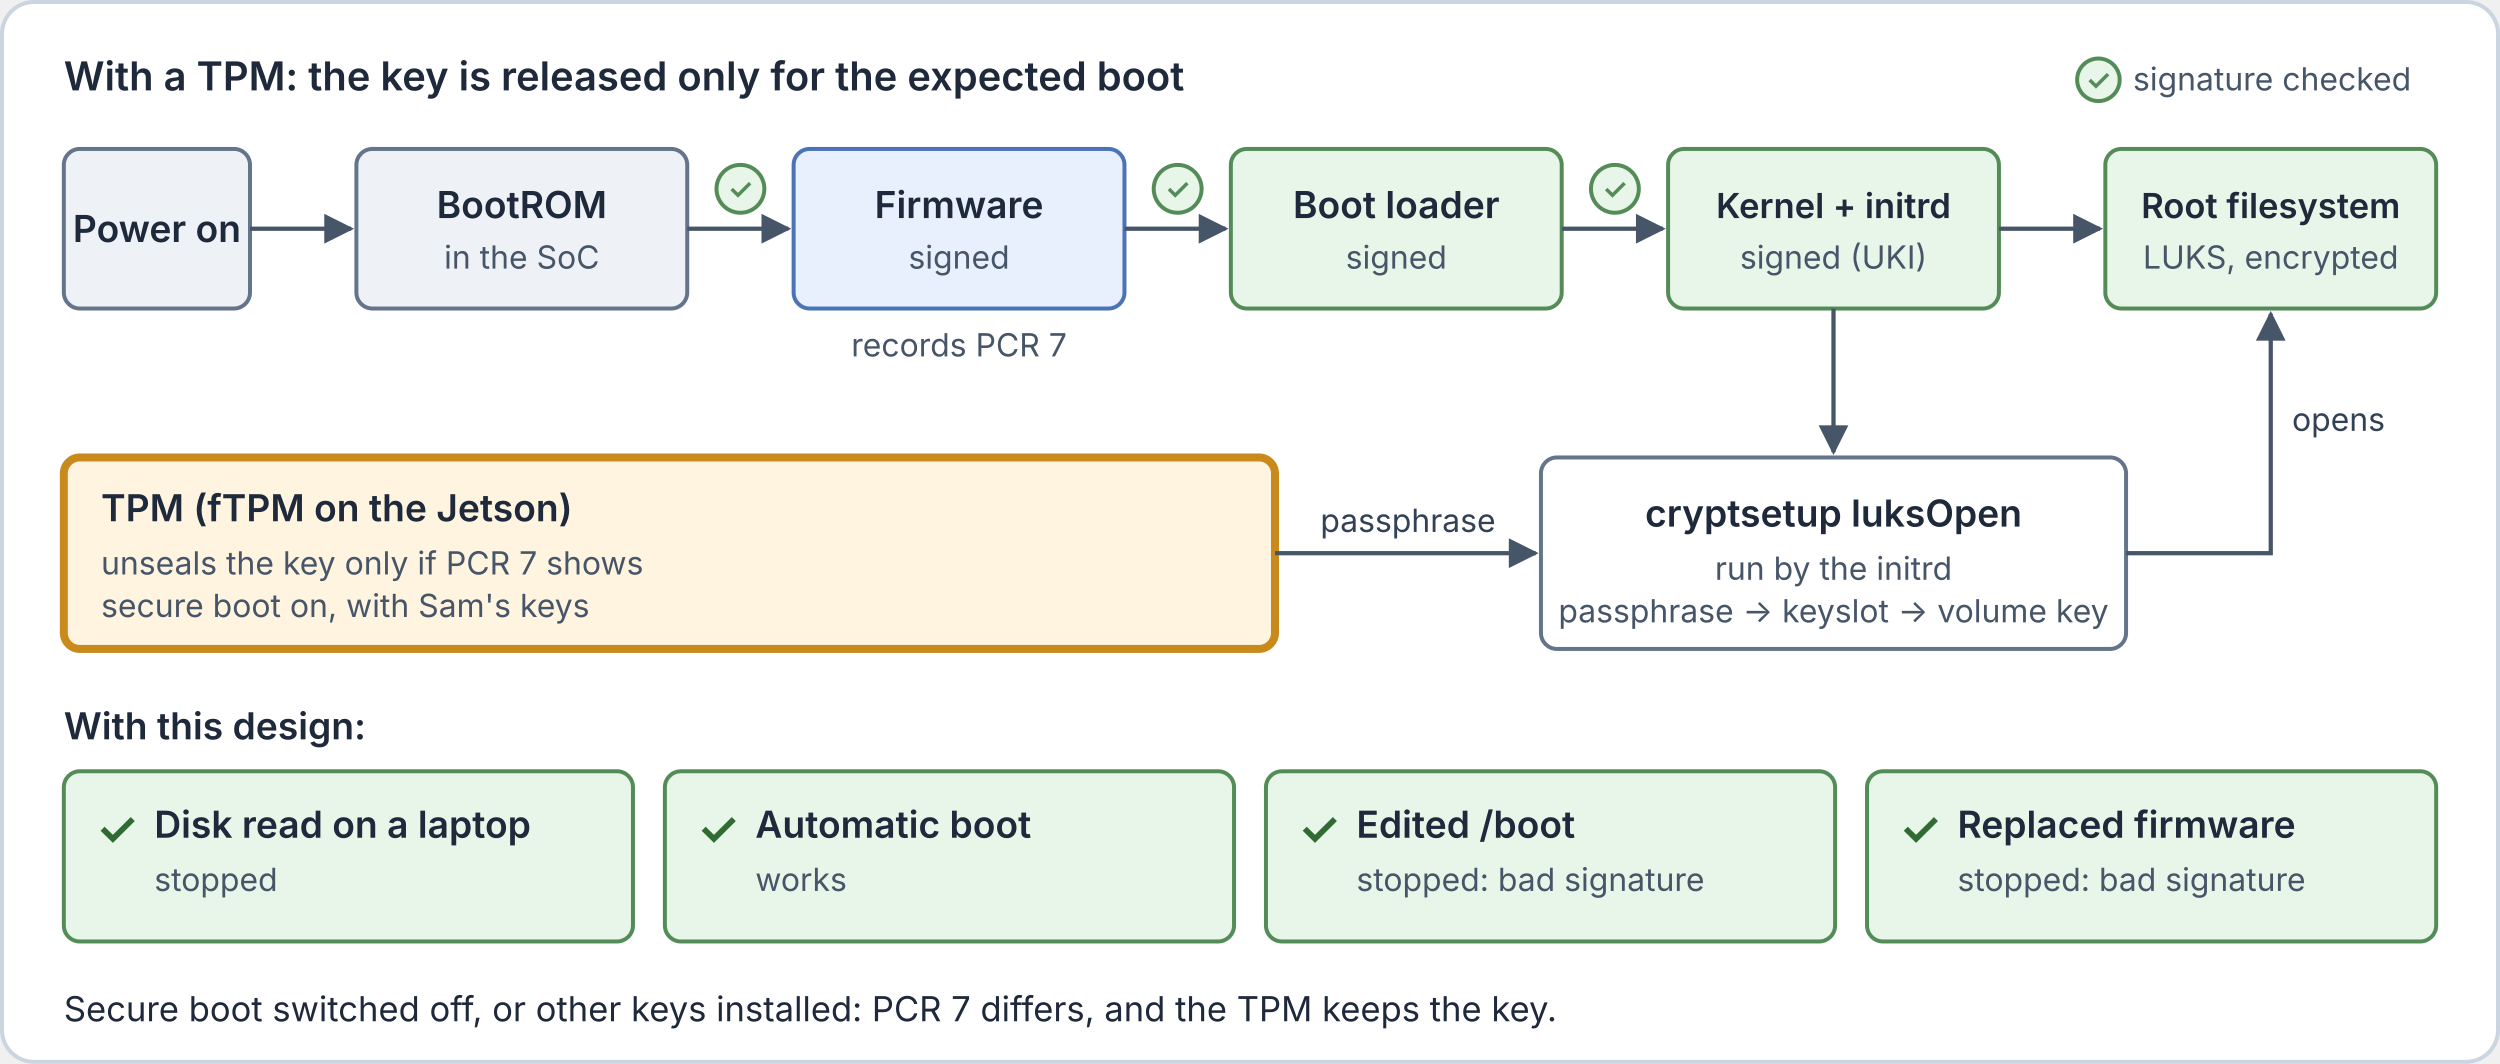
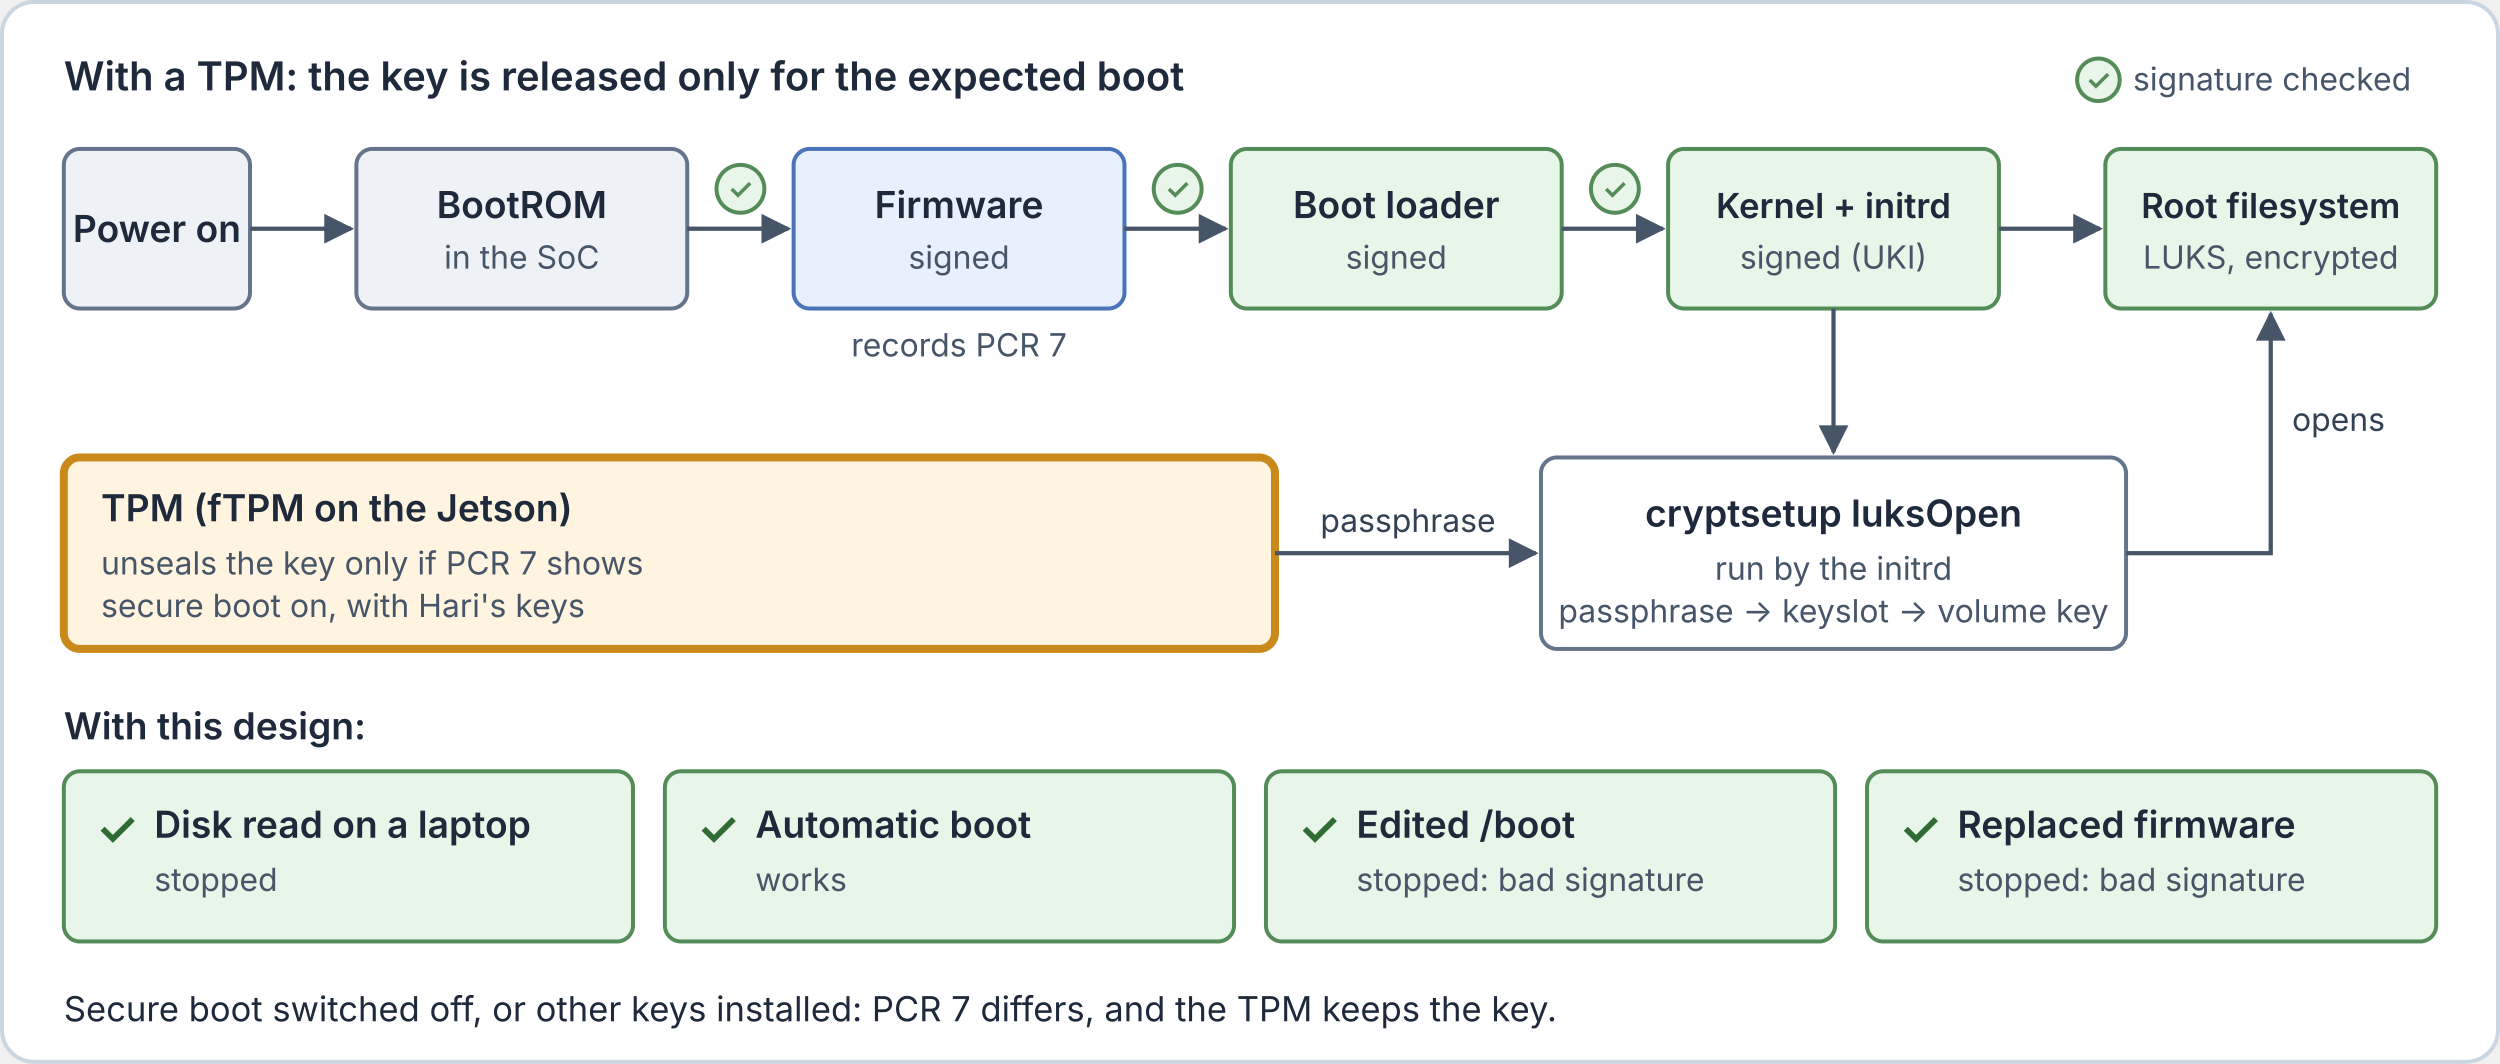
<svg xmlns="http://www.w3.org/2000/svg" viewBox="0 0 940 400" width="940" height="400">
  <style>
    text { font-family: Inter, "Segoe UI", Helvetica, Arial, sans-serif; font-size: 14px; fill: #1e293b; }
    .t { font-weight: 600; }
    .h { font-weight: 600; font-size: 15px; }
    .s { font-size: 12px; fill: #475569; }
    .c { text-anchor: middle; }
    .red { fill: #b42318; }
    .green { fill: #2f6b33; }
    rect { stroke-width: 1.5; }
    .bg { fill: #ffffff; stroke: #cbd5e1; }
    .hw { fill: #eef2f6; stroke: #64748b; }
    .fw { fill: #e8f0fe; stroke: #4a73b8; }
    .os { fill: #e8f5e9; stroke: #548c58; }
    .sec { fill: #f3e8ff; stroke: #9160b8; }
    .key { fill: #fff4e0; stroke: #c98a1b; }
    .w { fill: #ffffff; stroke: #64748b; }
    .bad { fill: #fdecea; stroke: #c0392b; }
    .ok { fill: #e8f5e9; stroke: #548c58; }
    .new { stroke: #c98a1b; stroke-width: 3; }
    .ar { stroke: #475569; stroke-width: 1.6; fill: none; marker-end: url(#a); }
    .lbl { font-size: 12px; fill: #334155; }
  </style>
  <defs>
    <marker id="a" viewBox="0 0 10 10" refX="9" refY="5" markerWidth="7" markerHeight="7" orient="auto">
      <path d="M0,0 L10,5 L0,10 z" fill="#475569" />
    </marker>
  </defs>
  <rect class="bg" x="0.75" y="0.75" width="938.5" height="398.5" rx="12" />
  <text class="h" x="24" y="34">With a TPM: the key is released only for the expected boot</text>
  <text class="s" x="802" y="34">signature checked</text>
  <circle cx="789" cy="30" r="8" fill="#e8f5e9" stroke="#548c58" stroke-width="1.5" />
  <text class="c t" x="789" y="34" style="font-size:11px;fill:#548c58">✓</text>
  <rect class="hw" x="24.0" y="56" width="70.0" height="60" rx="6" />
  <text class="c t" x="59.0" y="91" style="font-size:14px">Power on</text>
  <rect class="hw" x="134.0" y="56" width="124.4" height="60" rx="6" />
  <text class="c t" x="196.2" y="82" style="font-size:14px">BootROM</text>
  <text class="c s" x="196.2" y="101">in the SoC</text>
  <rect class="fw" x="298.4" y="56" width="124.4" height="60" rx="6" />
  <text class="c t" x="360.6" y="82" style="font-size:14px">Firmware</text>
  <text class="c s" x="360.6" y="101">signed</text>
  <rect class="os" x="462.8" y="56" width="124.4" height="60" rx="6" />
  <text class="c t" x="525.0" y="82" style="font-size:14px">Boot loader</text>
  <text class="c s" x="525.0" y="101">signed</text>
  <rect class="os" x="627.2" y="56" width="124.4" height="60" rx="6" />
  <text class="c t" x="689.4" y="82" style="font-size:13px">Kernel + initrd</text>
  <text class="c s" x="689.4" y="101">signed (UKI)</text>
  <rect class="os" x="791.6" y="56" width="124.4" height="60" rx="6" />
  <text class="c t" x="853.8" y="82" style="font-size:13px">Root filesystem</text>
  <text class="c s" x="853.8" y="101">LUKS, encrypted</text>
  <path class="ar" d="M94.0,86.0 H132.0" />
  <path class="ar" d="M258.4,86.0 H296.4" />
  <circle cx="278.4" cy="71.0" r="9" fill="#e8f5e9" stroke="#548c58" stroke-width="1.5" />
  <text class="c t" x="278.4" y="75.0" style="font-size:11px;fill:#548c58">✓</text>
  <path class="ar" d="M422.8,86.0 H460.8" />
  <circle cx="442.8" cy="71.0" r="9" fill="#e8f5e9" stroke="#548c58" stroke-width="1.5" />
  <text class="c t" x="442.8" y="75.0" style="font-size:11px;fill:#548c58">✓</text>
  <path class="ar" d="M587.2,86.0 H625.2" />
  <circle cx="607.2" cy="71.0" r="9" fill="#e8f5e9" stroke="#548c58" stroke-width="1.5" />
  <text class="c t" x="607.2" y="75.0" style="font-size:11px;fill:#548c58">✓</text>
  <path class="ar" d="M751.6,86.0 H789.6" />
  <text class="c s" x="360.6" y="134" style="font-size:12px">records PCR 7</text>
  <rect class="key new" x="24" y="172" width="455.4" height="72" rx="6" />
  <text class="t" x="38" y="196">TPM (fTPM on the Jetson)</text>
  <text class="s" x="38" y="216">unseals the key only if PCR 7 shows</text>
-   <text class="s" x="38" y="232">secure boot on, with Sam's keys</text>
+   <text class="s" x="38" y="232">secure boot on, with Hari's keys</text>
  <rect class="w" x="579.4" y="172" width="220" height="72" rx="6" />
  <text class="c t" x="689.4" y="198">cryptsetup luksOpen</text>
  <text class="c s" x="689.4" y="218">run by the initrd</text>
  <text class="c s" x="689.4" y="234">passphrase → keyslot → volume key</text>
  <path class="ar" d="M479.4,208 H577.4" />
  <text class="lbl c" x="529.4" y="200">passphrase</text>
  <path class="ar" d="M689.4,116 V170" />
  <path class="ar" d="M799.4,208 H853.8 V118" />
  <text class="lbl" x="861.8" y="162">opens</text>
  <text class="t" x="24" y="278">With this design:</text>
  <rect class="ok" x="24.0" y="290" width="214.0" height="64" rx="6" />
  <text class="t green" x="36.0" y="318" style="font-size:18px">✓</text>
  <text class="t" x="58.0" y="315">Disk read on a laptop</text>
  <text class="s" x="58.0" y="335">stopped</text>
  <rect class="ok" x="250.0" y="290" width="214.0" height="64" rx="6" />
  <text class="t green" x="262.0" y="318" style="font-size:18px">✓</text>
  <text class="t" x="284.0" y="315">Automatic boot</text>
  <text class="s" x="284.0" y="335">works</text>
  <rect class="ok" x="476.0" y="290" width="214.0" height="64" rx="6" />
  <text class="t green" x="488.0" y="318" style="font-size:18px">✓</text>
  <text class="t" x="510.0" y="315">Edited /boot</text>
  <text class="s" x="510.0" y="335">stopped: bad signature</text>
  <rect class="ok" x="702.0" y="290" width="214.0" height="64" rx="6" />
  <text class="t green" x="714.0" y="318" style="font-size:18px">✓</text>
  <text class="t" x="736.0" y="315">Replaced firmware</text>
  <text class="s" x="736.0" y="335">stopped: bad signature</text>
  <text x="24" y="384" style="font-size:13px">Secure boot switched off, or other keys installed: PCR 7 differs, and the TPM keeps the key.</text>
</svg>
